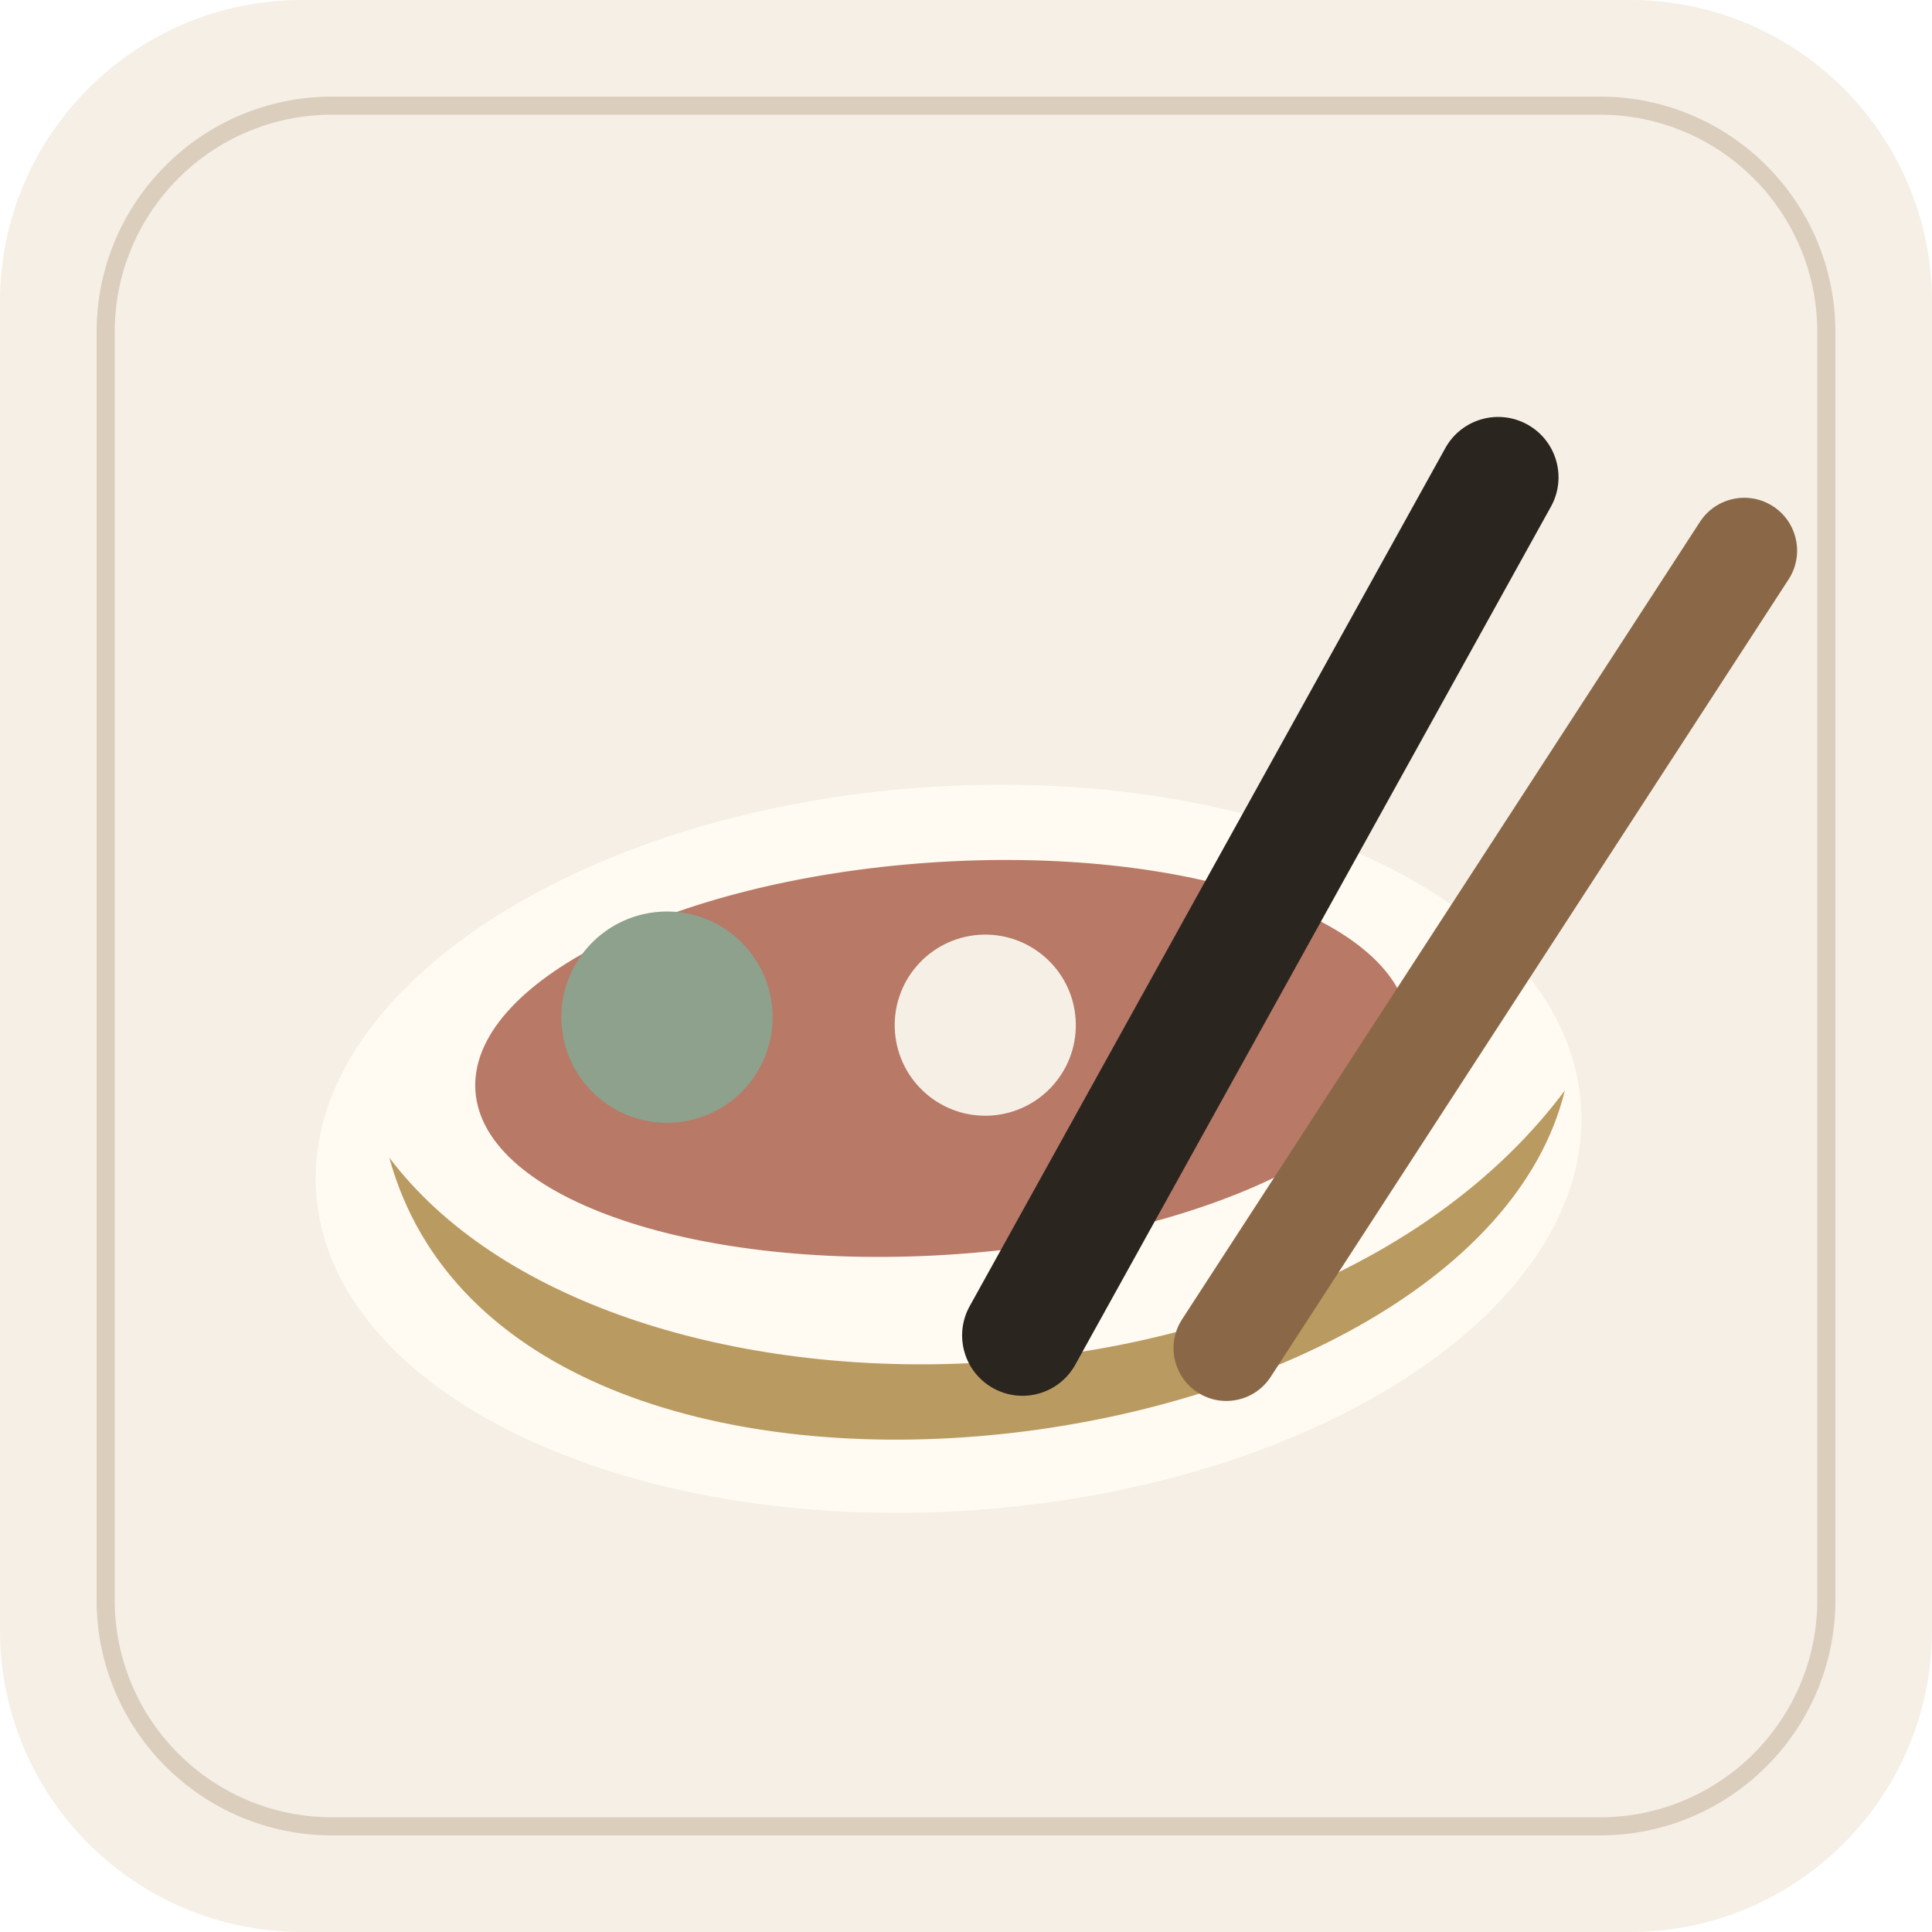
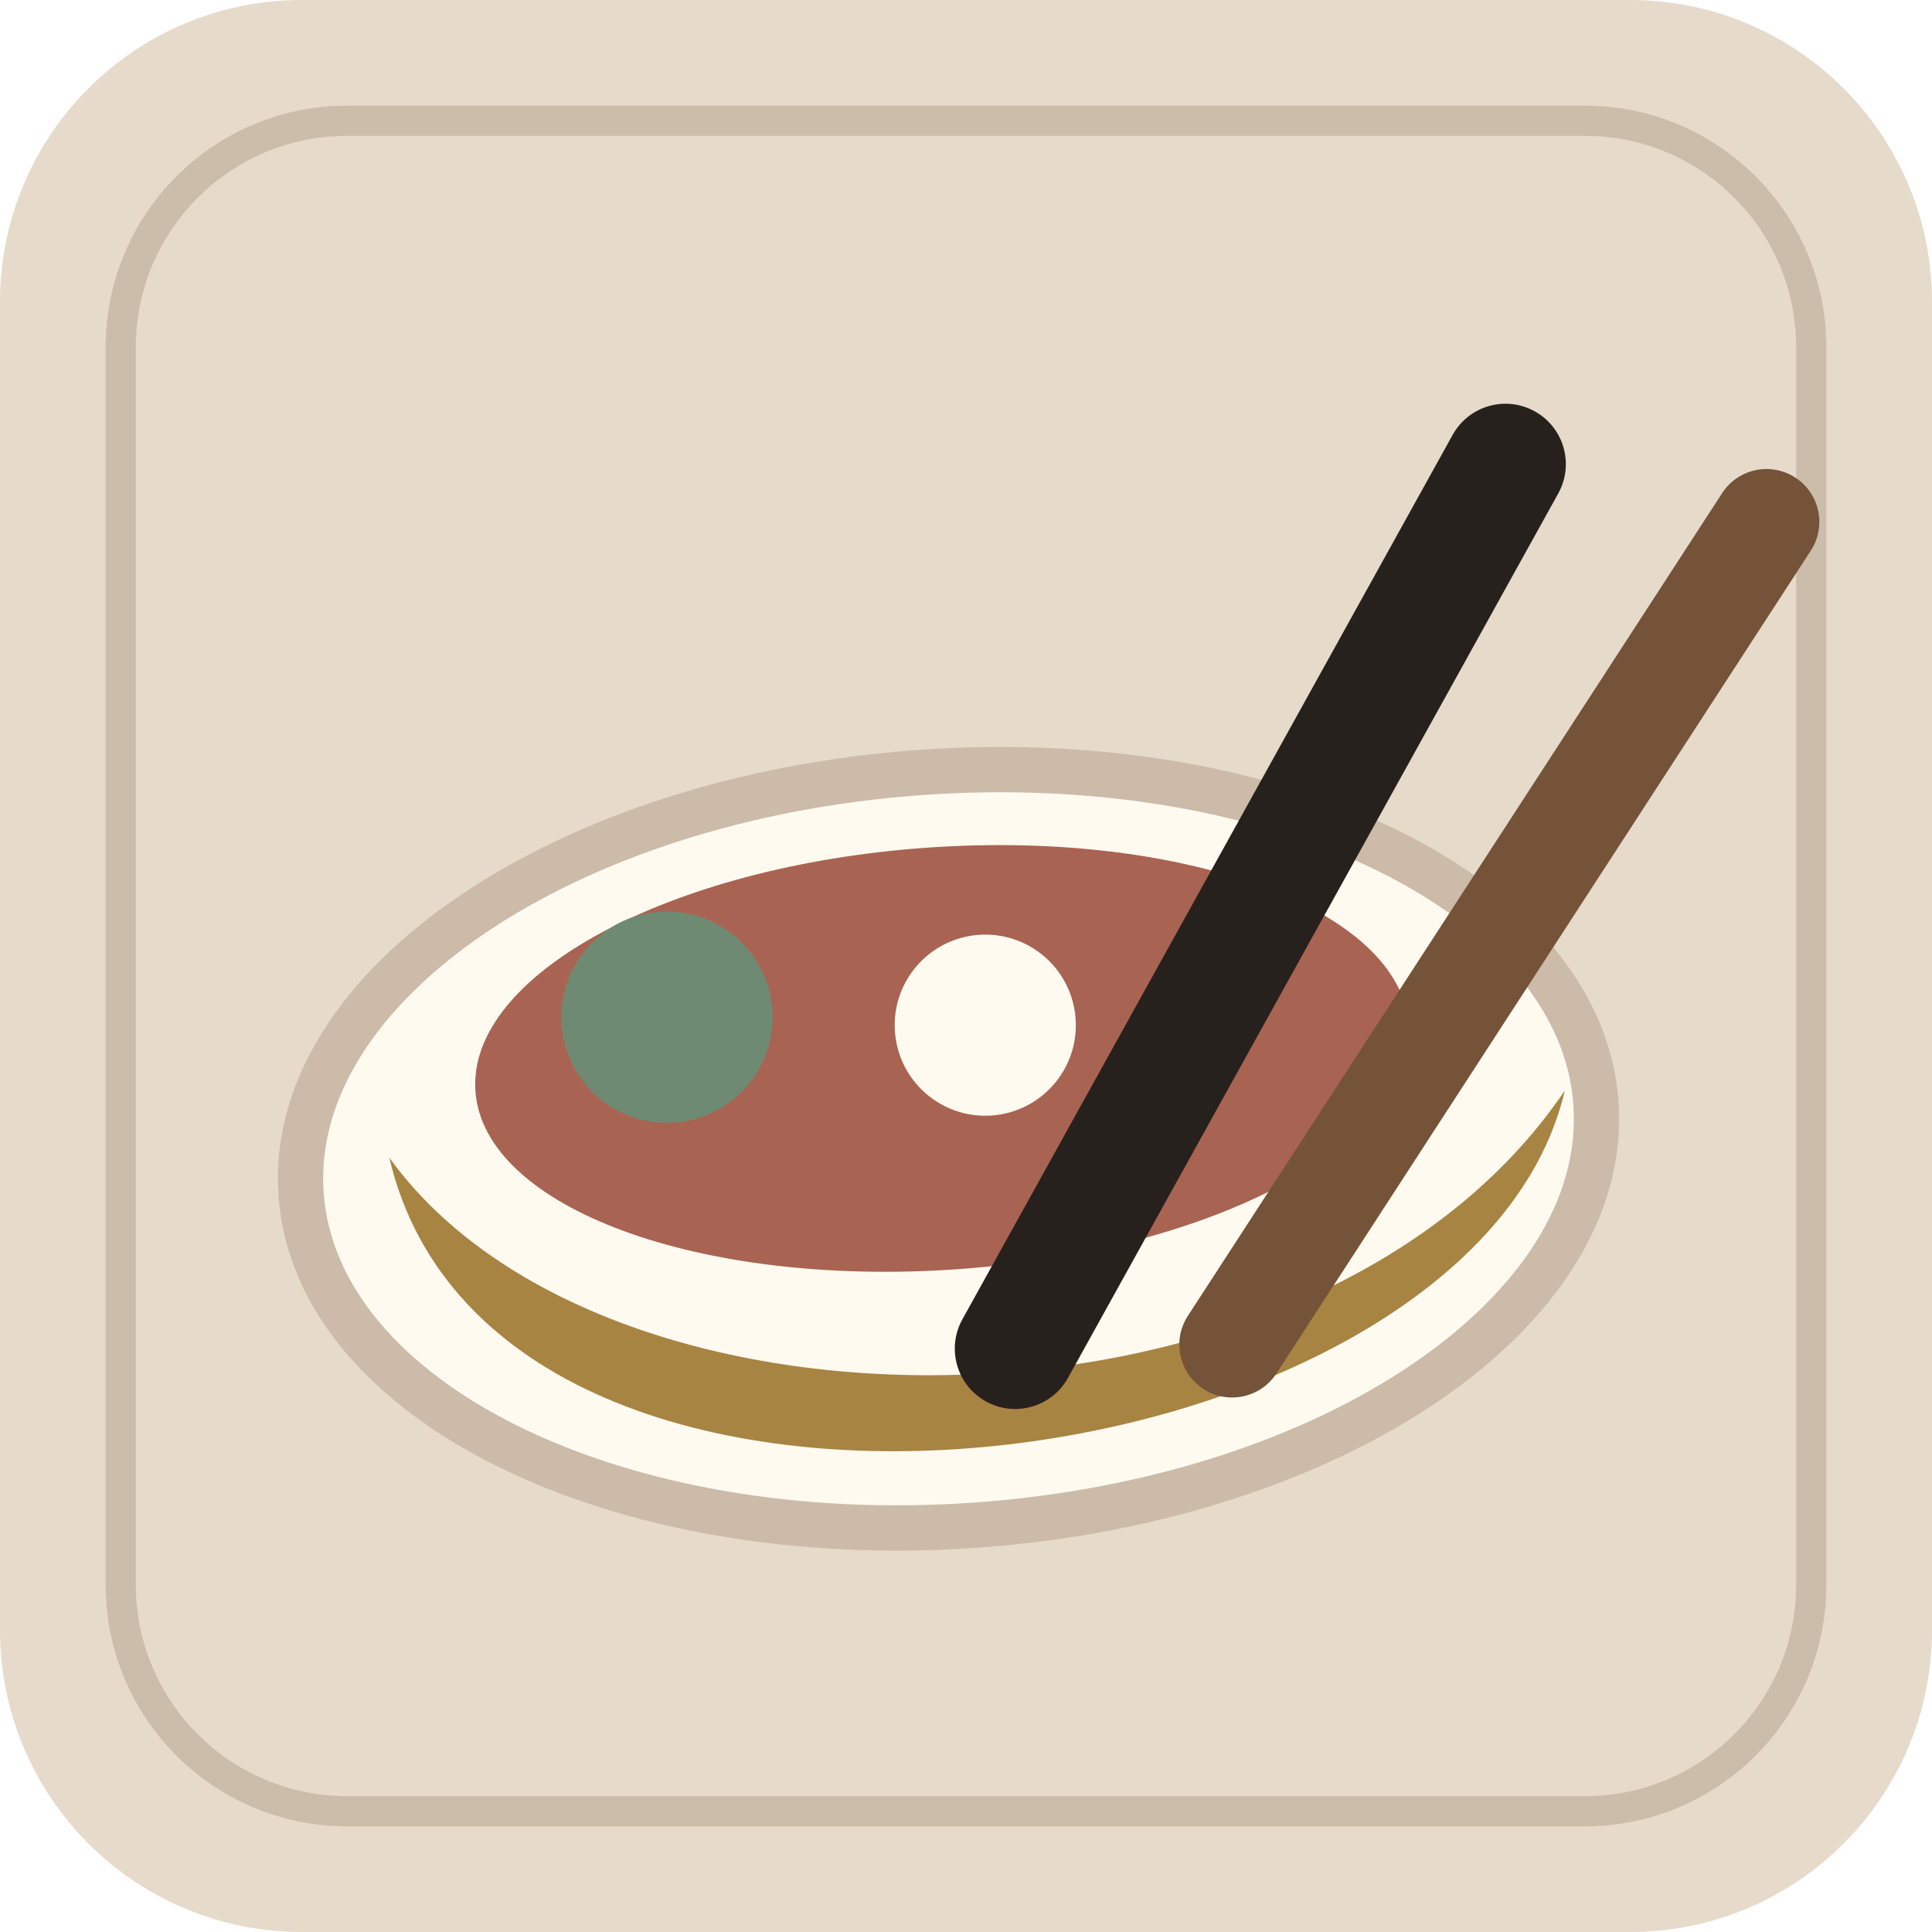
<svg xmlns="http://www.w3.org/2000/svg" viewBox="0 0 128 128" role="img" aria-label="Yum icon">
-   <rect width="128" height="128" rx="20" fill="#f5efe6" />
-   <rect x="7" y="7" width="114" height="114" rx="15" fill="none" stroke="#d8cab8" stroke-width="1.2" opacity=".88" />
-   <g>
-     <g transform="rotate(-4 64 64)">
-       <ellipse cx="62" cy="76" rx="42" ry="24" fill="#fffaf2" />
-       <path d="M25 74c13 20 59 23 78 1-8 25-72 29-78-1z" fill="#b99a60" />
-       <ellipse cx="62" cy="70" rx="31" ry="13" fill="#b87966" />
-       <circle cx="44" cy="66" r="7" fill="#8da18d" />
-       <circle cx="65" cy="68" r="6" fill="#f5efe6" />
-       <rect x="80" y="25" width="8" height="73" rx="4" fill="#2b2520" transform="rotate(33 84 61)" />
-       <rect x="95" y="30" width="7" height="70" rx="3.5" fill="#8a6847" transform="rotate(37 98 65)" />
-     </g>
+   <rect width="128" height="128" rx="20" fill="#e6dacb" />
+   <rect x="8" y="8" width="112" height="112" rx="15" fill="none" stroke="#cbbba8" stroke-width="2" opacity=".95" />
+   <g transform="rotate(-4 64 64)">
+     <ellipse cx="62" cy="76" rx="43" ry="25" fill="#fffaf0" stroke="#cbbba8" stroke-width="3" />
+     <path d="M25 74c13 21 60 24 78 1-8 26-73 30-78-1z" fill="#a88443" />
+     <ellipse cx="62" cy="70" rx="31" ry="14" fill="#a96352" />
+     <circle cx="44" cy="66" r="7" fill="#6f8a72" />
+     <circle cx="65" cy="68" r="6" fill="#fffaf0" />
+     <rect x="80" y="24" width="8" height="75" rx="4" fill="#27211d" transform="rotate(33 84 61)" />
+     <rect x="96" y="28" width="7" height="72" rx="3.5" fill="#755338" transform="rotate(37 99 64)" />
  </g>
</svg>
